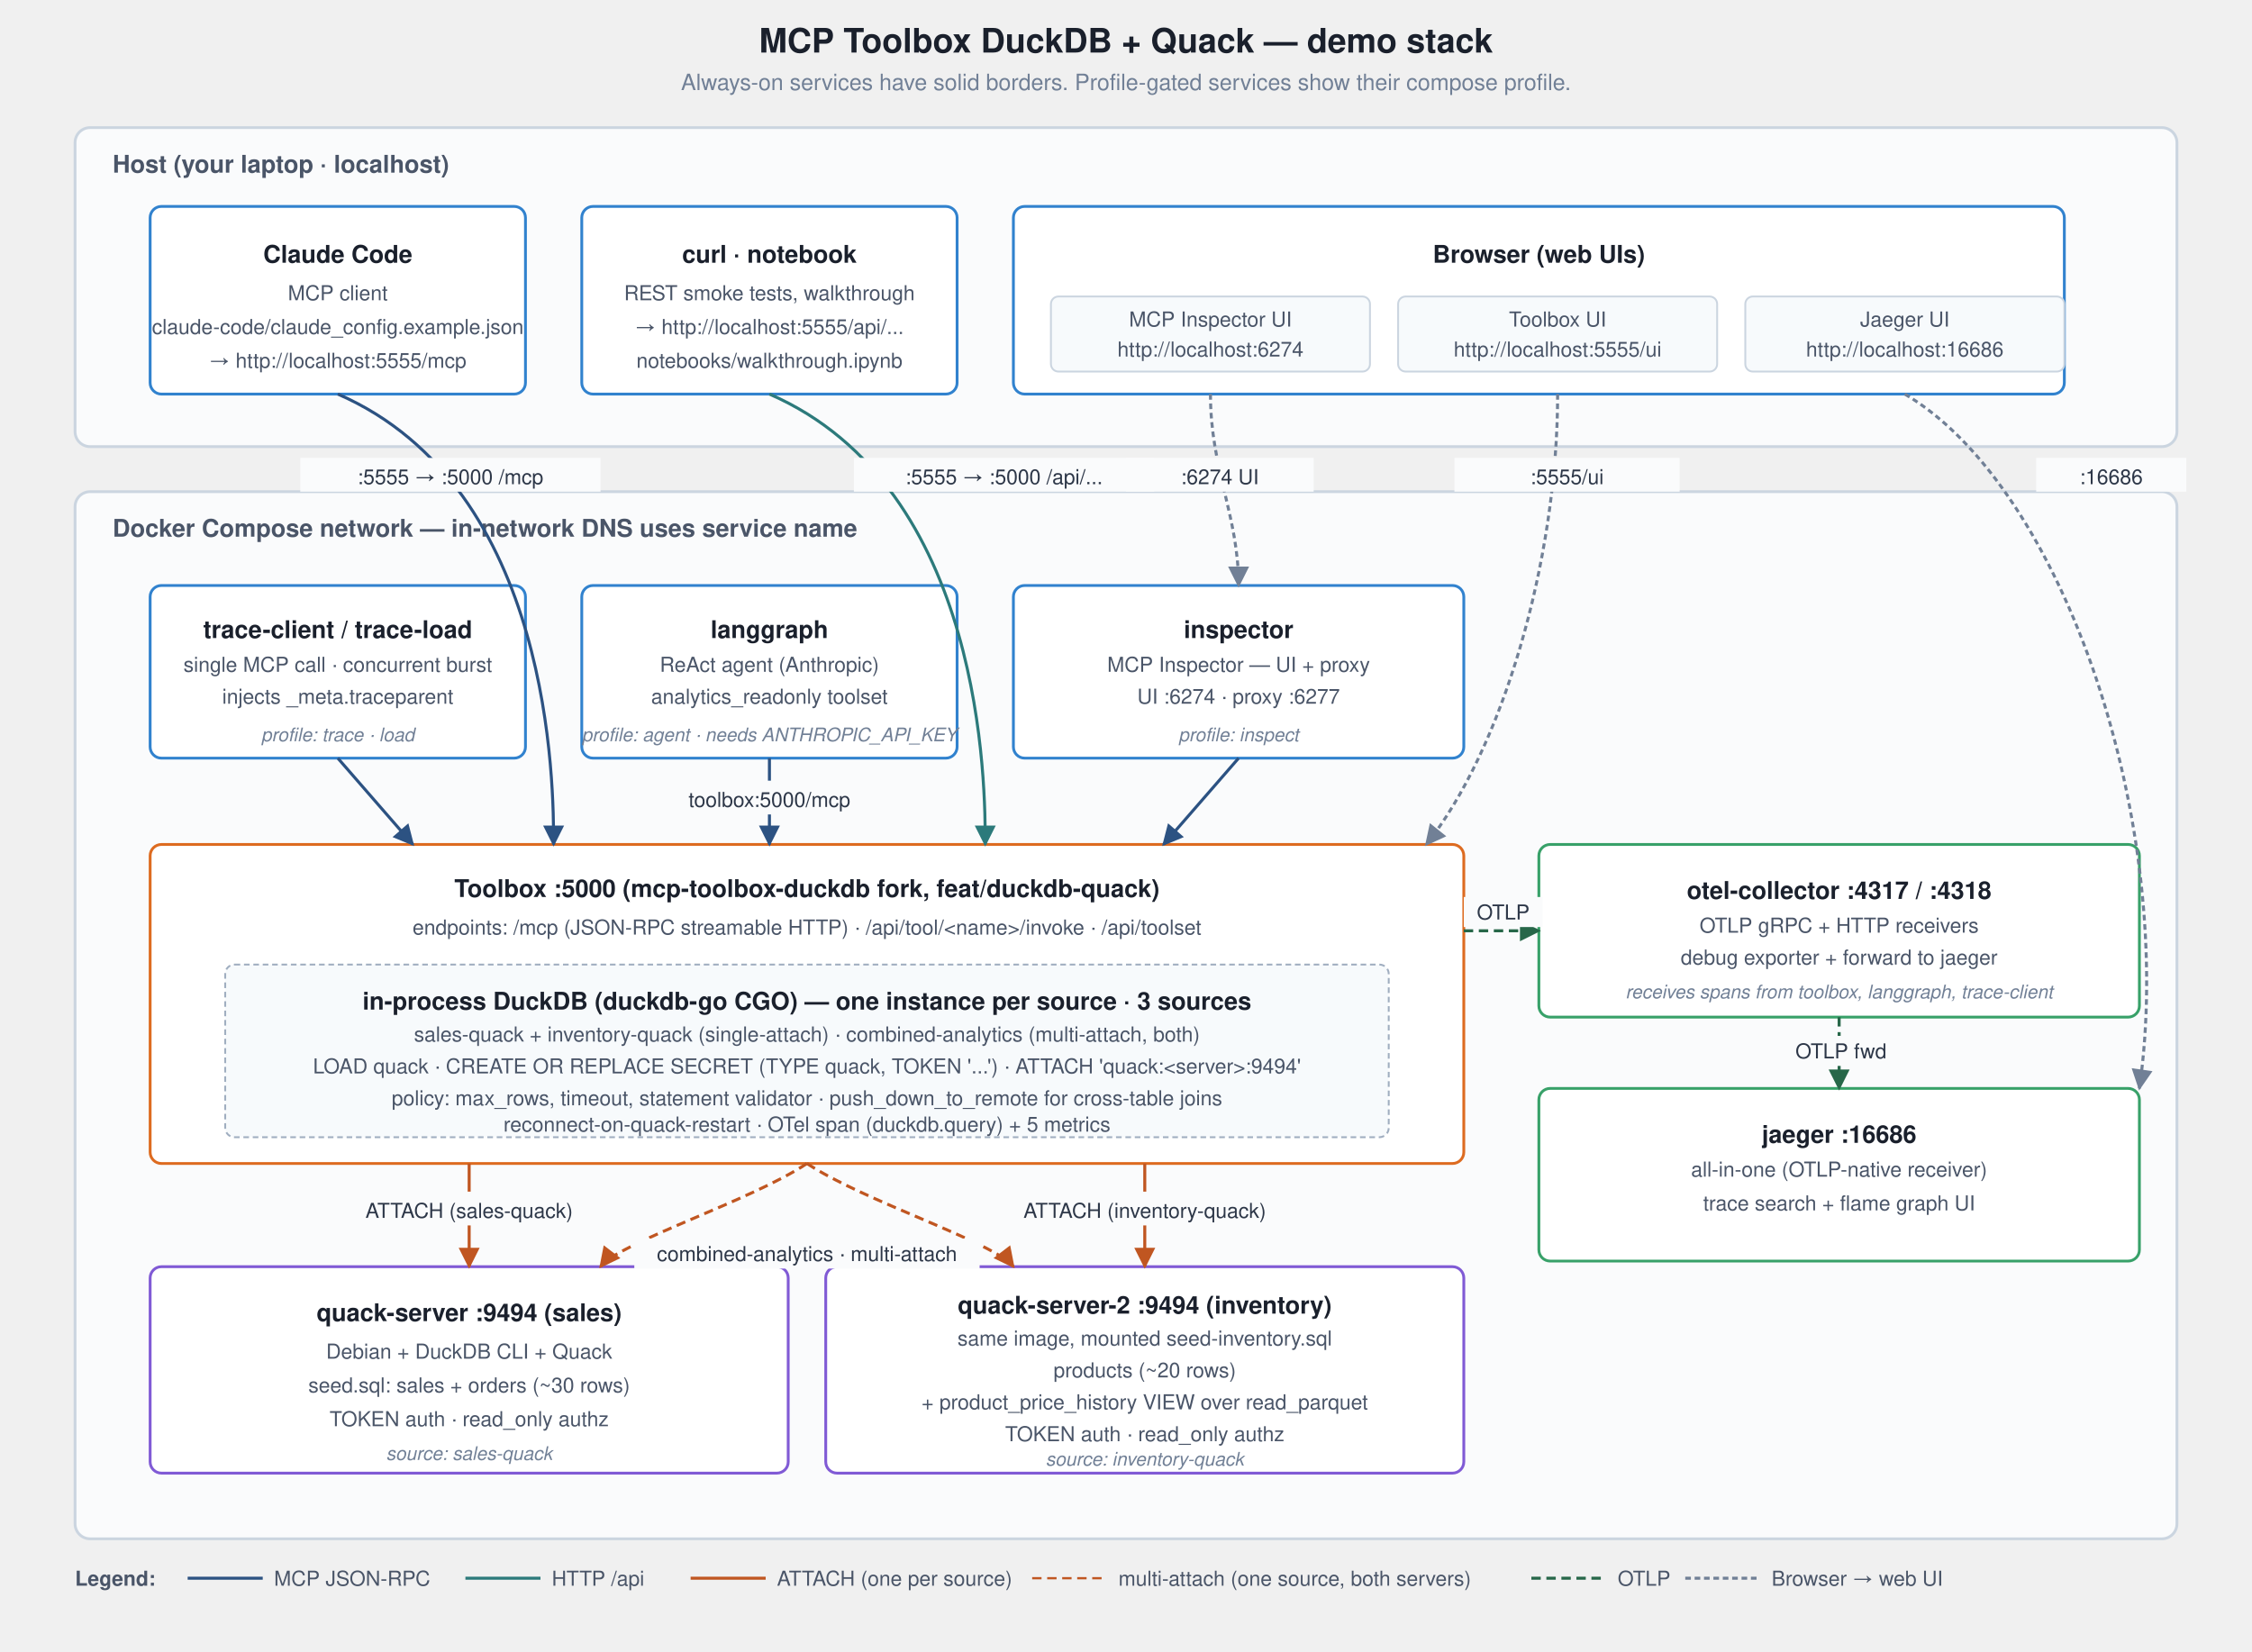
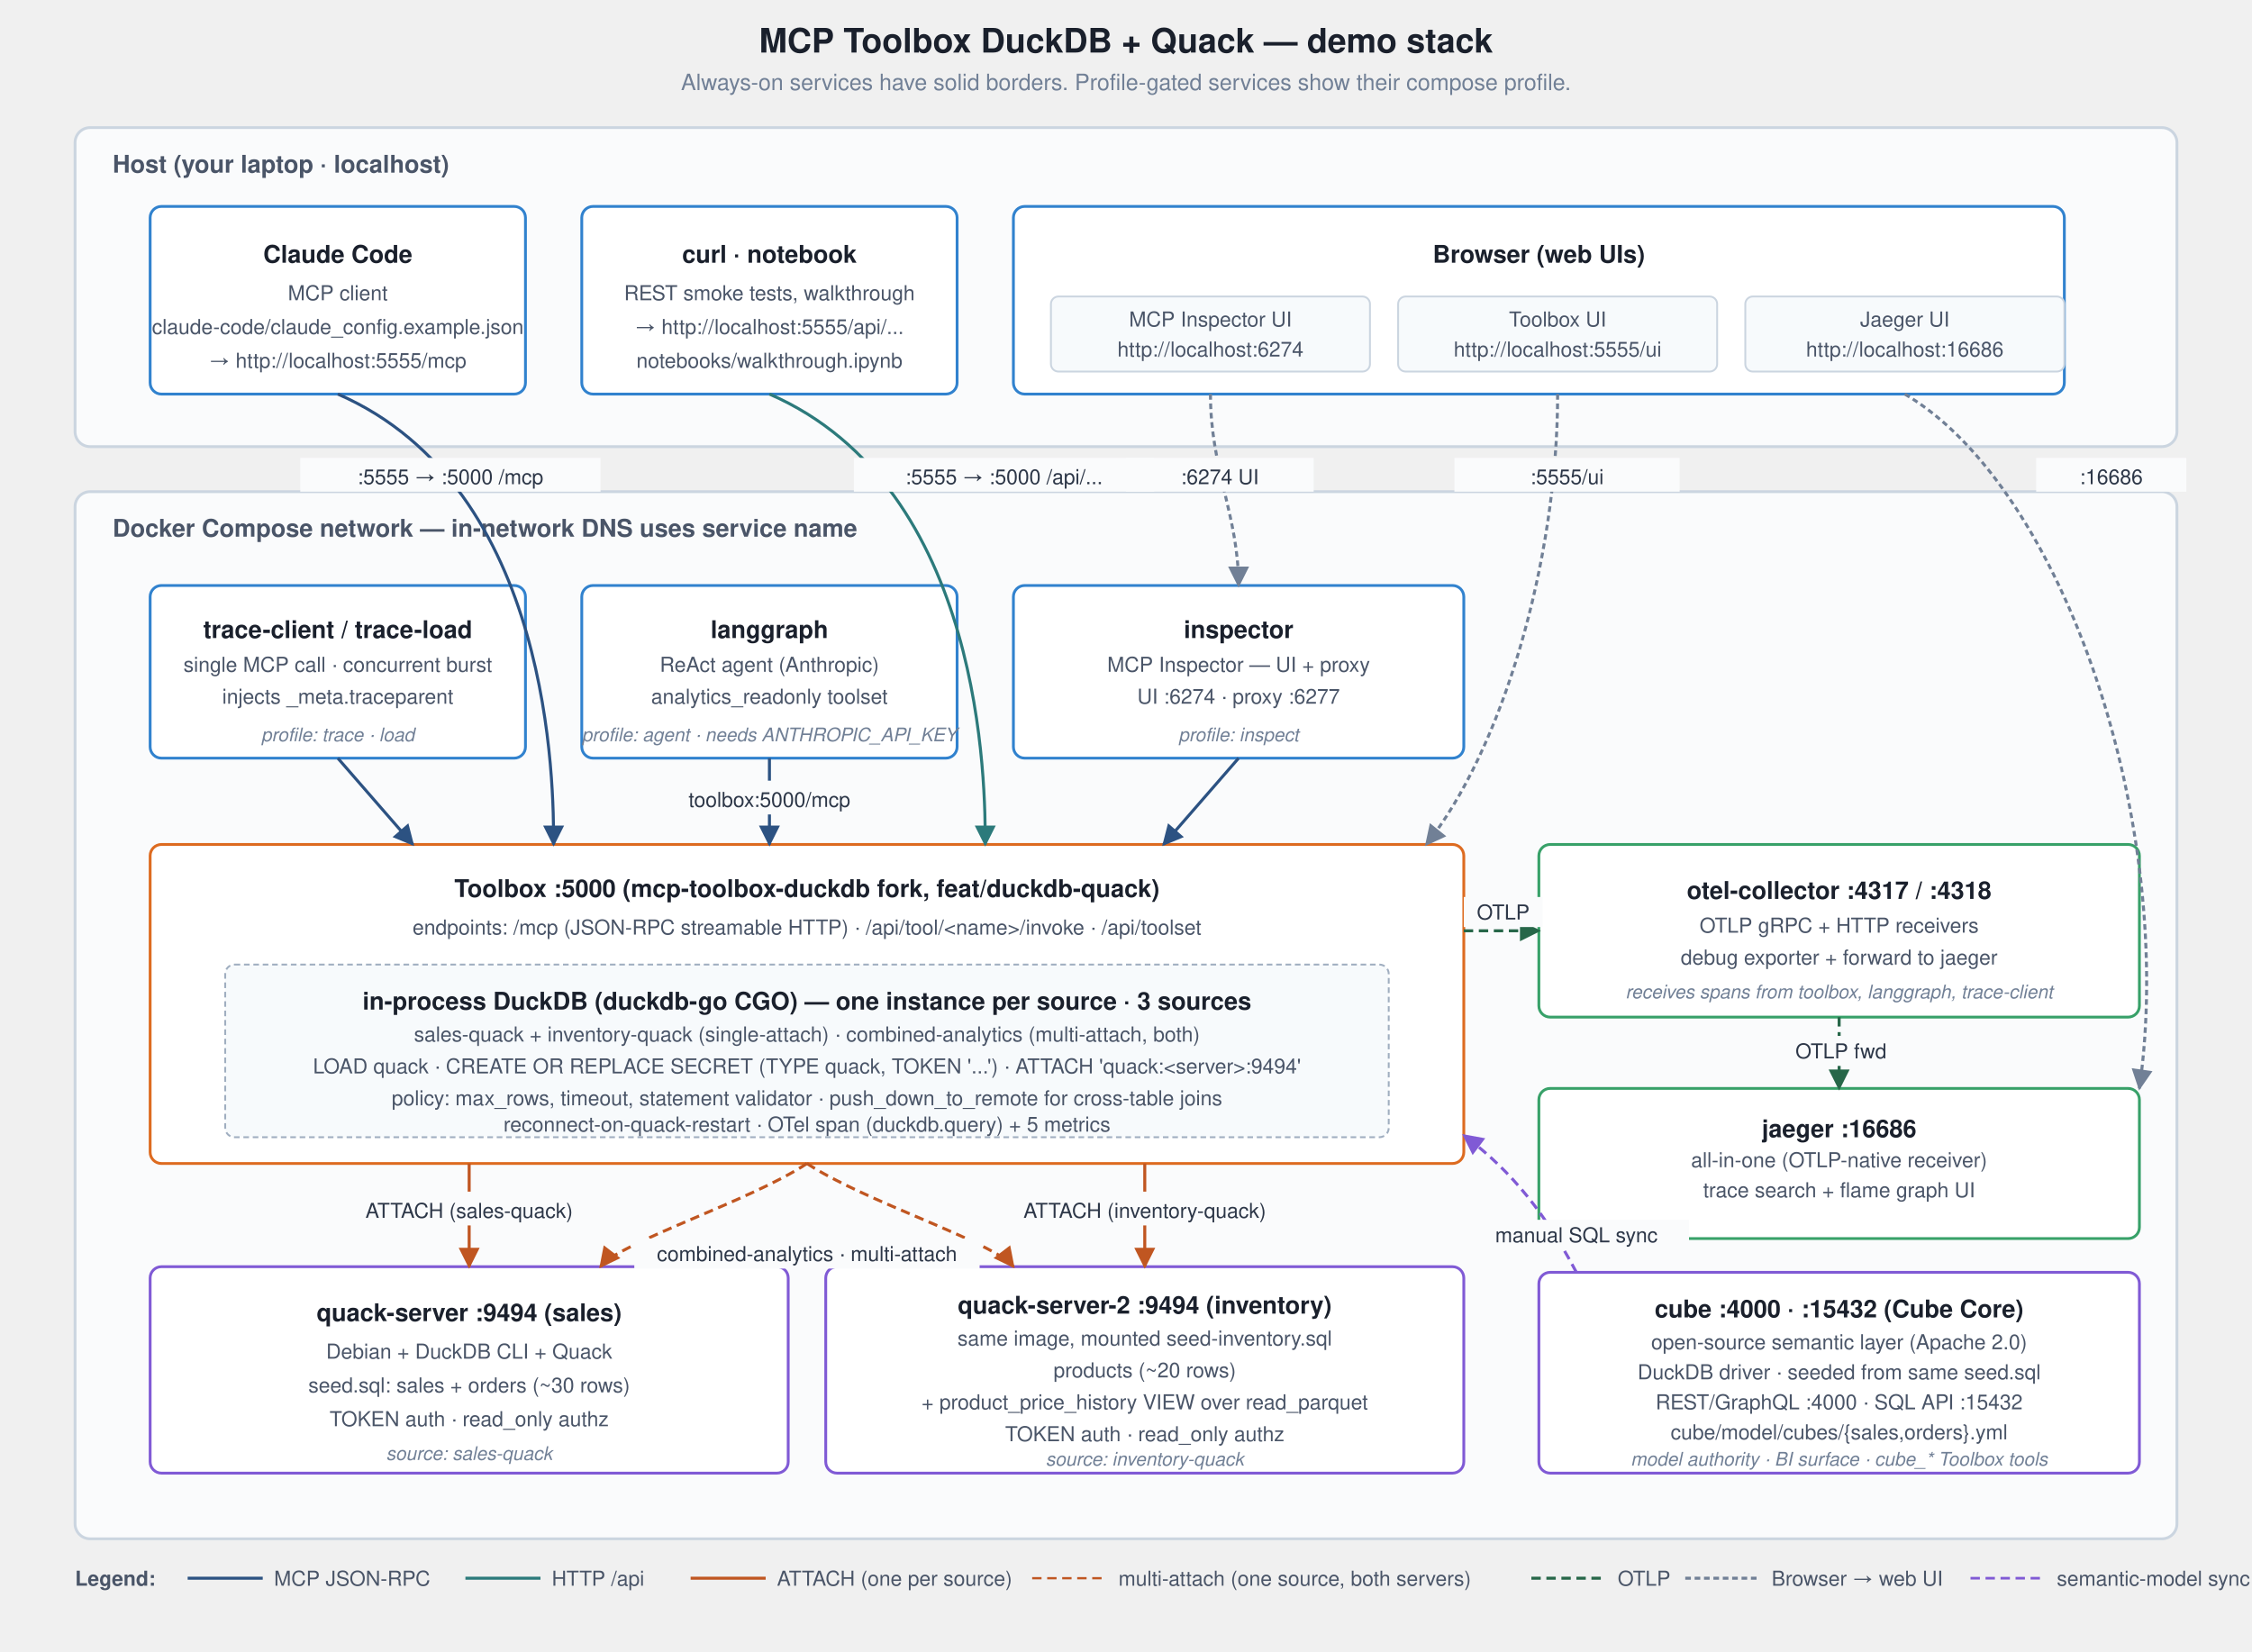
<svg xmlns="http://www.w3.org/2000/svg" viewBox="0 0 1200 880" font-family="-apple-system, BlinkMacSystemFont, 'Segoe UI', Helvetica, Arial, sans-serif" font-size="13">
  <defs>
    <marker id="arr-blue" viewBox="0 0 10 10" refX="9" refY="5" markerWidth="7" markerHeight="7" orient="auto-start-reverse">
      <path d="M 0 0 L 10 5 L 0 10 z" fill="#2c5282" />
    </marker>
    <marker id="arr-teal" viewBox="0 0 10 10" refX="9" refY="5" markerWidth="7" markerHeight="7" orient="auto-start-reverse">
      <path d="M 0 0 L 10 5 L 0 10 z" fill="#2c7a7b" />
    </marker>
    <marker id="arr-orange" viewBox="0 0 10 10" refX="9" refY="5" markerWidth="7" markerHeight="7" orient="auto-start-reverse">
      <path d="M 0 0 L 10 5 L 0 10 z" fill="#c05621" />
    </marker>
    <marker id="arr-green" viewBox="0 0 10 10" refX="9" refY="5" markerWidth="7" markerHeight="7" orient="auto-start-reverse">
      <path d="M 0 0 L 10 5 L 0 10 z" fill="#276749" />
    </marker>
    <marker id="arr-gray" viewBox="0 0 10 10" refX="9" refY="5" markerWidth="7" markerHeight="7" orient="auto-start-reverse">
      <path d="M 0 0 L 10 5 L 0 10 z" fill="#718096" />
+     </marker>
+     <marker id="arr-purple" viewBox="0 0 10 10" refX="9" refY="5" markerWidth="7" markerHeight="7" orient="auto-start-reverse">
+       <path d="M 0 0 L 10 5 L 0 10 z" fill="#805ad5" />
    </marker>
    <style>
      .panel       { fill:#fafbfc; stroke:#cbd5e0; stroke-width:1.5; }
      .panel-title { font-size:13px; font-weight:600; fill:#4a5568; }
      .box         { fill:#fff; stroke-width:1.5; }
      .box-host    { stroke:#3182ce; }
      .box-client  { stroke:#3182ce; }
      .box-server  { stroke:#dd6b20; }
      .box-data    { stroke:#805ad5; }
      .box-obs     { stroke:#38a169; }
      .box-inner   { fill:#f7fafc; stroke:#a0aec0; stroke-width:1; stroke-dasharray:3 2; }
      .label       { font-size:13px; fill:#1a202c; font-weight:600; }
      .sublabel    { font-size:11px; fill:#4a5568; }
      .badge       { font-size:10px; fill:#718096; font-style:italic; }
      .arrow       { fill:none; stroke-width:1.6; }
      .a-blue      { stroke:#2c5282; }
      .a-teal      { stroke:#2c7a7b; }
      .a-orange    { stroke:#c05621; }
    .a-orange-dash { stroke:#c05621; stroke-dasharray:5 3; }
+     .a-purple-dash { stroke:#805ad5; stroke-dasharray:5 3; }
      .a-green     { stroke:#276749; stroke-dasharray:5 3; }
      .a-gray      { stroke:#718096; stroke-dasharray:3 2; }
      .arrow-label { font-size:11px; fill:#2d3748; }
      .arrow-label-bg { fill:#fafbfc; }
    </style>
  </defs>
  <text x="600" y="28" text-anchor="middle" font-size="18" font-weight="700" fill="#1a202c">MCP Toolbox DuckDB + Quack — demo stack</text>
  <text x="600" y="48" text-anchor="middle" font-size="12" fill="#718096">Always-on services have solid borders. Profile-gated services show their compose profile.</text>
  <g>
    <rect x="40" y="68" width="1120" height="170" rx="8" class="panel" />
    <text x="60" y="92" class="panel-title">Host (your laptop · localhost)</text>
    <rect x="80" y="110" width="200" height="100" rx="6" class="box box-host" />
    <text x="180" y="140" text-anchor="middle" class="label">Claude Code</text>
    <text x="180" y="160" text-anchor="middle" class="sublabel">MCP client</text>
    <text x="180" y="178" text-anchor="middle" class="sublabel">claude-code/claude_config.example.json</text>
    <text x="180" y="196" text-anchor="middle" class="sublabel">→ http://localhost:5555/mcp</text>
    <rect x="310" y="110" width="200" height="100" rx="6" class="box box-host" />
    <text x="410" y="140" text-anchor="middle" class="label">curl · notebook</text>
    <text x="410" y="160" text-anchor="middle" class="sublabel">REST smoke tests, walkthrough</text>
    <text x="410" y="178" text-anchor="middle" class="sublabel">→ http://localhost:5555/api/...</text>
    <text x="410" y="196" text-anchor="middle" class="sublabel">notebooks/walkthrough.ipynb</text>
    <rect x="540" y="110" width="560" height="100" rx="6" class="box box-host" />
    <text x="820" y="140" text-anchor="middle" class="label">Browser (web UIs)</text>
    <rect x="560" y="158" width="170" height="40" rx="4" fill="#f7fafc" stroke="#cbd5e0" />
    <text x="645" y="174" text-anchor="middle" class="sublabel">MCP Inspector UI</text>
    <text x="645" y="190" text-anchor="middle" class="sublabel">http://localhost:6274</text>
    <rect x="745" y="158" width="170" height="40" rx="4" fill="#f7fafc" stroke="#cbd5e0" />
    <text x="830" y="174" text-anchor="middle" class="sublabel">Toolbox UI</text>
    <text x="830" y="190" text-anchor="middle" class="sublabel">http://localhost:5555/ui</text>
    <rect x="930" y="158" width="170" height="40" rx="4" fill="#f7fafc" stroke="#cbd5e0" />
    <text x="1015" y="174" text-anchor="middle" class="sublabel">Jaeger UI</text>
    <text x="1015" y="190" text-anchor="middle" class="sublabel">http://localhost:16686</text>
  </g>
  <g>
    <rect x="40" y="262" width="1120" height="558" rx="8" class="panel" />
    <text x="60" y="286" class="panel-title">Docker Compose network — in-network DNS uses service name</text>
    <rect x="80" y="312" width="200" height="92" rx="6" class="box box-client" />
    <text x="180" y="340" text-anchor="middle" class="label">trace-client / trace-load</text>
    <text x="180" y="358" text-anchor="middle" class="sublabel">single MCP call · concurrent burst</text>
    <text x="180" y="375" text-anchor="middle" class="sublabel">injects _meta.traceparent</text>
    <text x="180" y="395" text-anchor="middle" class="badge">profile: trace · load</text>
    <rect x="310" y="312" width="200" height="92" rx="6" class="box box-client" />
    <text x="410" y="340" text-anchor="middle" class="label">langgraph</text>
    <text x="410" y="358" text-anchor="middle" class="sublabel">ReAct agent (Anthropic)</text>
    <text x="410" y="375" text-anchor="middle" class="sublabel">analytics_readonly toolset</text>
    <text x="410" y="395" text-anchor="middle" class="badge">profile: agent · needs ANTHROPIC_API_KEY</text>
    <rect x="540" y="312" width="240" height="92" rx="6" class="box box-client" />
    <text x="660" y="340" text-anchor="middle" class="label">inspector</text>
    <text x="660" y="358" text-anchor="middle" class="sublabel">MCP Inspector — UI + proxy</text>
    <text x="660" y="375" text-anchor="middle" class="sublabel">UI :6274 · proxy :6277</text>
    <text x="660" y="395" text-anchor="middle" class="badge">profile: inspect</text>
    <rect x="80" y="450" width="700" height="170" rx="6" class="box box-server" />
    <text x="430" y="478" text-anchor="middle" class="label">Toolbox :5000  (mcp-toolbox-duckdb fork, feat/duckdb-quack)</text>
    <text x="430" y="498" text-anchor="middle" class="sublabel">endpoints: /mcp (JSON-RPC streamable HTTP) · /api/tool/&lt;name&gt;/invoke · /api/toolset</text>
    <rect x="120" y="514" width="620" height="92" rx="5" class="box-inner" />
    <text x="430" y="538" text-anchor="middle" class="label">in-process DuckDB (duckdb-go CGO) — one instance per source · 3 sources</text>
    <text x="430" y="555" text-anchor="middle" class="sublabel">sales-quack + inventory-quack (single-attach) · combined-analytics (multi-attach, both)</text>
    <text x="430" y="572" text-anchor="middle" class="sublabel">LOAD quack · CREATE OR REPLACE SECRET (TYPE quack, TOKEN '...') · ATTACH 'quack:&lt;server&gt;:9494'</text>
    <text x="430" y="589" text-anchor="middle" class="sublabel">policy: max_rows, timeout, statement validator · push_down_to_remote for cross-table joins</text>
    <text x="430" y="603" text-anchor="middle" class="sublabel">reconnect-on-quack-restart · OTel span (duckdb.query) + 5 metrics</text>
    <rect x="80" y="675" width="340" height="110" rx="6" class="box box-data" />
    <text x="250" y="704" text-anchor="middle" class="label">quack-server :9494  (sales)</text>
    <text x="250" y="724" text-anchor="middle" class="sublabel">Debian + DuckDB CLI + Quack</text>
    <text x="250" y="742" text-anchor="middle" class="sublabel">seed.sql: sales + orders (~30 rows)</text>
    <text x="250" y="760" text-anchor="middle" class="sublabel">TOKEN auth · read_only authz</text>
    <text x="250" y="778" text-anchor="middle" class="badge">source: sales-quack</text>
    <rect x="440" y="675" width="340" height="110" rx="6" class="box box-data" />
    <text x="610" y="700" text-anchor="middle" class="label">quack-server-2 :9494  (inventory)</text>
    <text x="610" y="717" text-anchor="middle" class="sublabel">same image, mounted seed-inventory.sql</text>
    <text x="610" y="734" text-anchor="middle" class="sublabel">products (~20 rows)</text>
    <text x="610" y="751" text-anchor="middle" class="sublabel">+ product_price_history VIEW over read_parquet</text>
    <text x="610" y="768" text-anchor="middle" class="sublabel">TOKEN auth · read_only authz</text>
    <text x="610" y="781" text-anchor="middle" class="badge">source: inventory-quack</text>
    <rect x="820" y="450" width="320" height="92" rx="6" class="box box-obs" />
    <text x="980" y="479" text-anchor="middle" class="label">otel-collector :4317 / :4318</text>
    <text x="980" y="497" text-anchor="middle" class="sublabel">OTLP gRPC + HTTP receivers</text>
    <text x="980" y="514" text-anchor="middle" class="sublabel">debug exporter + forward to jaeger</text>
    <text x="980" y="532" text-anchor="middle" class="badge">receives spans from toolbox, langgraph, trace-client</text>
-     <rect x="820" y="580" width="320" height="92" rx="6" class="box box-obs" />
-     <text x="980" y="609" text-anchor="middle" class="label">jaeger :16686</text>
-     <text x="980" y="627" text-anchor="middle" class="sublabel">all-in-one (OTLP-native receiver)</text>
-     <text x="980" y="645" text-anchor="middle" class="sublabel">trace search + flame graph UI</text>
+     <rect x="820" y="580" width="320" height="80" rx="6" class="box box-obs" />
+     <text x="980" y="606" text-anchor="middle" class="label">jaeger :16686</text>
+     <text x="980" y="622" text-anchor="middle" class="sublabel">all-in-one (OTLP-native receiver)</text>
+     <text x="980" y="638" text-anchor="middle" class="sublabel">trace search + flame graph UI</text>
+     <rect x="820" y="678" width="320" height="107" rx="6" class="box" stroke="#805ad5" />
+     <text x="980" y="702" text-anchor="middle" class="label">cube :4000 · :15432  (Cube Core)</text>
+     <text x="980" y="719" text-anchor="middle" class="sublabel">open-source semantic layer (Apache 2.0)</text>
+     <text x="980" y="735" text-anchor="middle" class="sublabel">DuckDB driver · seeded from same seed.sql</text>
+     <text x="980" y="751" text-anchor="middle" class="sublabel">REST/GraphQL :4000 · SQL API :15432</text>
+     <text x="980" y="767" text-anchor="middle" class="sublabel">cube/model/cubes/{sales,orders}.yml</text>
+     <text x="980" y="781" text-anchor="middle" class="badge">model authority · BI surface · cube_* Toolbox tools</text>
  </g>
  <path d="M 180,210 C 295,260 295,420 295,450" class="arrow a-blue" marker-end="url(#arr-blue)" />
  <rect x="160" y="244" width="160" height="18" class="arrow-label-bg" />
  <text x="240" y="258" text-anchor="middle" class="arrow-label" fill="#2c5282">:5555 → :5000 /mcp</text>
  <path d="M 410,210 C 525,260 525,420 525,450" class="arrow a-teal" marker-end="url(#arr-teal)" />
  <rect x="455" y="244" width="160" height="18" class="arrow-label-bg" />
  <text x="535" y="258" text-anchor="middle" class="arrow-label" fill="#2c7a7b">:5555 → :5000 /api/...</text>
  <path d="M 645,210 C 645,250 660,275 660,312" class="arrow a-gray" marker-end="url(#arr-gray)" />
  <rect x="600" y="244" width="100" height="18" class="arrow-label-bg" />
  <text x="650" y="258" text-anchor="middle" class="arrow-label" fill="#4a5568">:6274 UI</text>
  <path d="M 830,210 C 830,300 800,400 760,450" class="arrow a-gray" marker-end="url(#arr-gray)" />
  <rect x="775" y="244" width="120" height="18" class="arrow-label-bg" />
  <text x="835" y="258" text-anchor="middle" class="arrow-label" fill="#4a5568">:5555/ui</text>
  <path d="M 1015,210 C 1100,260 1160,440 1140,580" class="arrow a-gray" marker-end="url(#arr-gray)" />
  <rect x="1085" y="244" width="80" height="18" class="arrow-label-bg" />
  <text x="1125" y="258" text-anchor="middle" class="arrow-label" fill="#4a5568">:16686</text>
  <path d="M 180,404 L 220,450" class="arrow a-blue" marker-end="url(#arr-blue)" />
  <path d="M 410,404 L 410,450" class="arrow a-blue" marker-end="url(#arr-blue)" />
  <path d="M 660,404 L 620,450" class="arrow a-blue" marker-end="url(#arr-blue)" />
  <rect x="350" y="416" width="120" height="18" class="arrow-label-bg" />
  <text x="410" y="430" text-anchor="middle" class="arrow-label" fill="#2c5282">toolbox:5000/mcp</text>
  <path d="M 250,620 L 250,675" class="arrow a-orange" marker-end="url(#arr-orange)" />
  <rect x="175" y="635" width="150" height="18" class="arrow-label-bg" />
  <text x="250" y="649" text-anchor="middle" class="arrow-label" fill="#c05621">ATTACH (sales-quack)</text>
  <path d="M 610,620 L 610,675" class="arrow a-orange" marker-end="url(#arr-orange)" />
  <rect x="525" y="635" width="170" height="18" class="arrow-label-bg" />
  <text x="610" y="649" text-anchor="middle" class="arrow-label" fill="#c05621">ATTACH (inventory-quack)</text>
  <path d="M 430,620 C 400,640 330,662 320,675" class="arrow a-orange-dash" stroke-width="1.2" marker-end="url(#arr-orange)" />
  <path d="M 430,620 C 460,640 530,662 540,675" class="arrow a-orange-dash" stroke-width="1.2" marker-end="url(#arr-orange)" />
  <rect x="338" y="660" width="184" height="16" class="arrow-label-bg" />
  <text x="430" y="672" text-anchor="middle" class="arrow-label" fill="#c05621">combined-analytics · multi-attach</text>
+   <path d="M 840,678 C 820,640 800,620 780,605" class="arrow a-purple-dash" stroke-width="1.4" marker-end="url(#arr-purple)" />
+   <rect x="780" y="650" width="120" height="16" class="arrow-label-bg" />
+   <text x="840" y="662" text-anchor="middle" class="arrow-label" fill="#805ad5">manual SQL sync</text>
  <path d="M 780,496 L 820,496" class="arrow a-green" marker-end="url(#arr-green)" />
  <rect x="780" y="478" width="42" height="16" class="arrow-label-bg" />
  <text x="801" y="490" text-anchor="middle" class="arrow-label" fill="#276749">OTLP</text>
  <path d="M 980,542 L 980,580" class="arrow a-green" marker-end="url(#arr-green)" />
  <rect x="950" y="552" width="62" height="16" class="arrow-label-bg" />
  <text x="981" y="564" text-anchor="middle" class="arrow-label" fill="#276749">OTLP fwd</text>
  <g transform="translate(40, 845)">
    <text x="0" y="0" font-size="11" font-weight="600" fill="#4a5568">Legend:</text>
    <line x1="60" y1="-4" x2="100" y2="-4" stroke="#2c5282" stroke-width="1.6" />
    <text x="106" y="0" font-size="11" fill="#4a5568">MCP JSON-RPC</text>
    <line x1="208" y1="-4" x2="248" y2="-4" stroke="#2c7a7b" stroke-width="1.6" />
    <text x="254" y="0" font-size="11" fill="#4a5568">HTTP /api</text>
    <line x1="328" y1="-4" x2="368" y2="-4" stroke="#c05621" stroke-width="1.6" />
    <text x="374" y="0" font-size="11" fill="#4a5568">ATTACH (one per source)</text>
    <line x1="510" y1="-4" x2="550" y2="-4" stroke="#c05621" stroke-width="1.2" stroke-dasharray="5 3" />
    <text x="556" y="0" font-size="11" fill="#4a5568">multi-attach (one source, both servers)</text>
    <line x1="776" y1="-4" x2="816" y2="-4" stroke="#276749" stroke-width="1.6" stroke-dasharray="5 3" />
    <text x="822" y="0" font-size="11" fill="#4a5568">OTLP</text>
    <line x1="858" y1="-4" x2="898" y2="-4" stroke="#718096" stroke-width="1.6" stroke-dasharray="3 2" />
    <text x="904" y="0" font-size="11" fill="#4a5568">Browser → web UI</text>
+     <line x1="1010" y1="-4" x2="1050" y2="-4" stroke="#805ad5" stroke-width="1.4" stroke-dasharray="5 3" />
+     <text x="1056" y="0" font-size="11" fill="#4a5568">semantic-model sync (Cube)</text>
  </g>
</svg>
